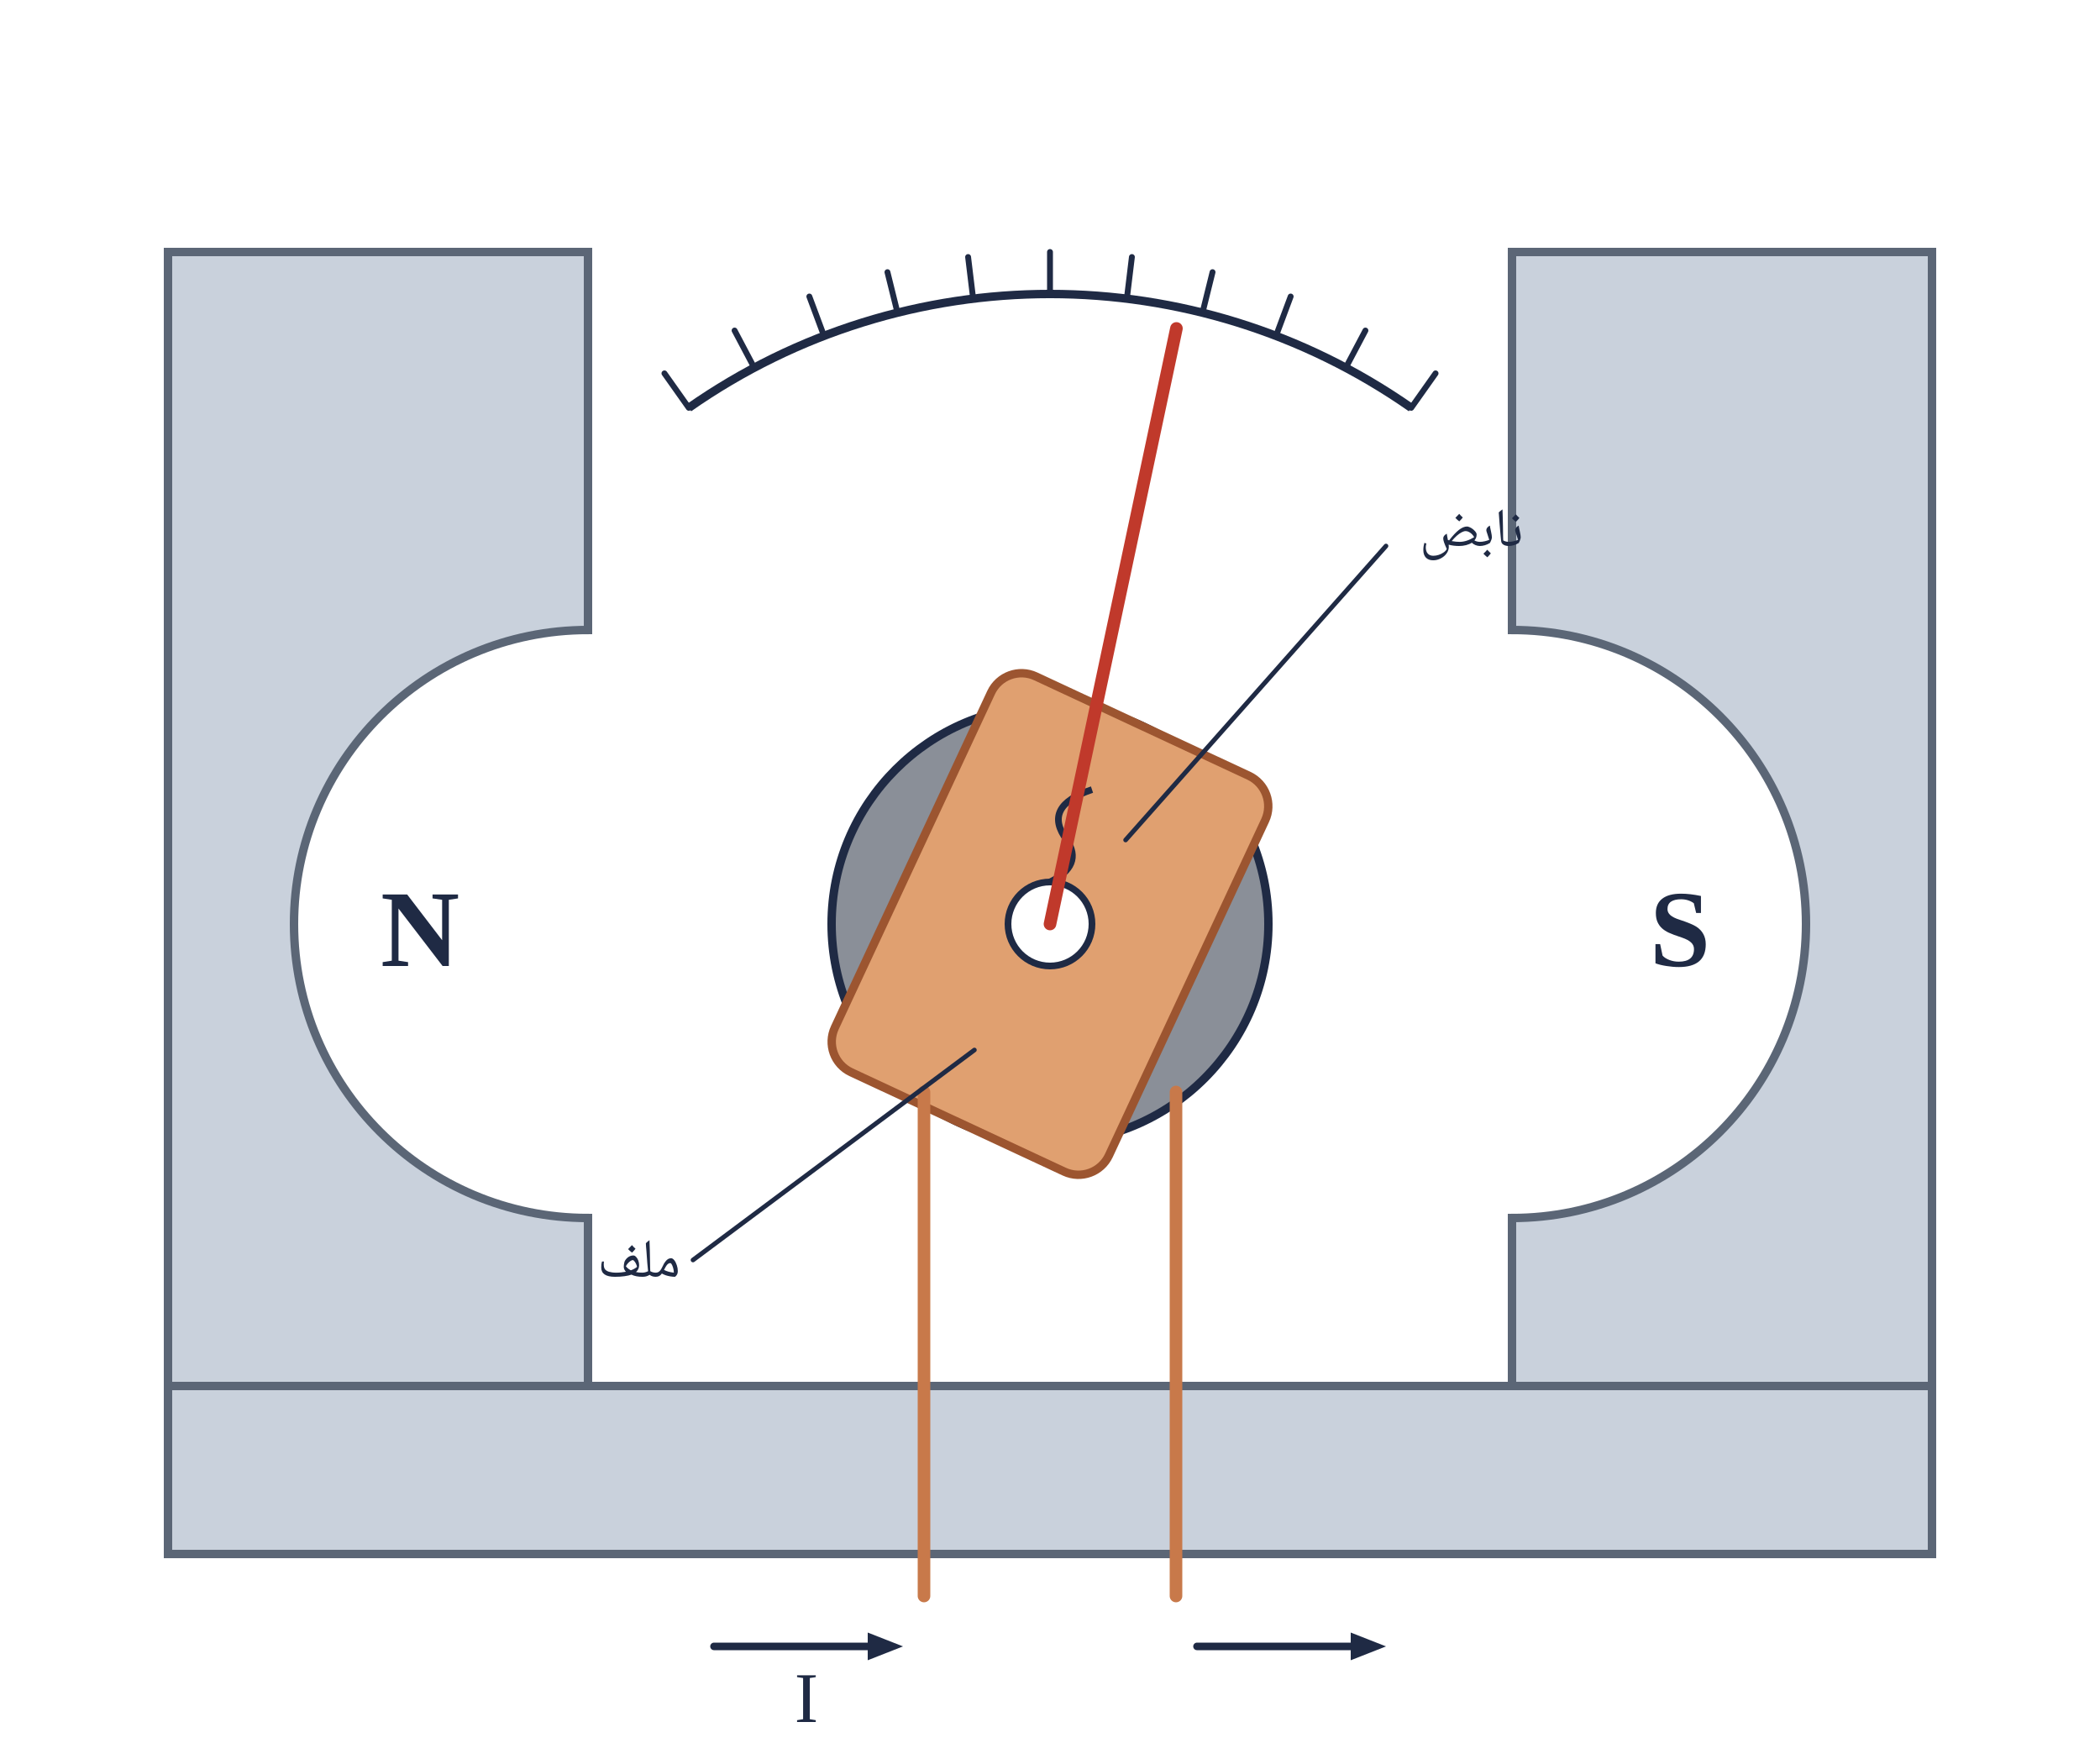
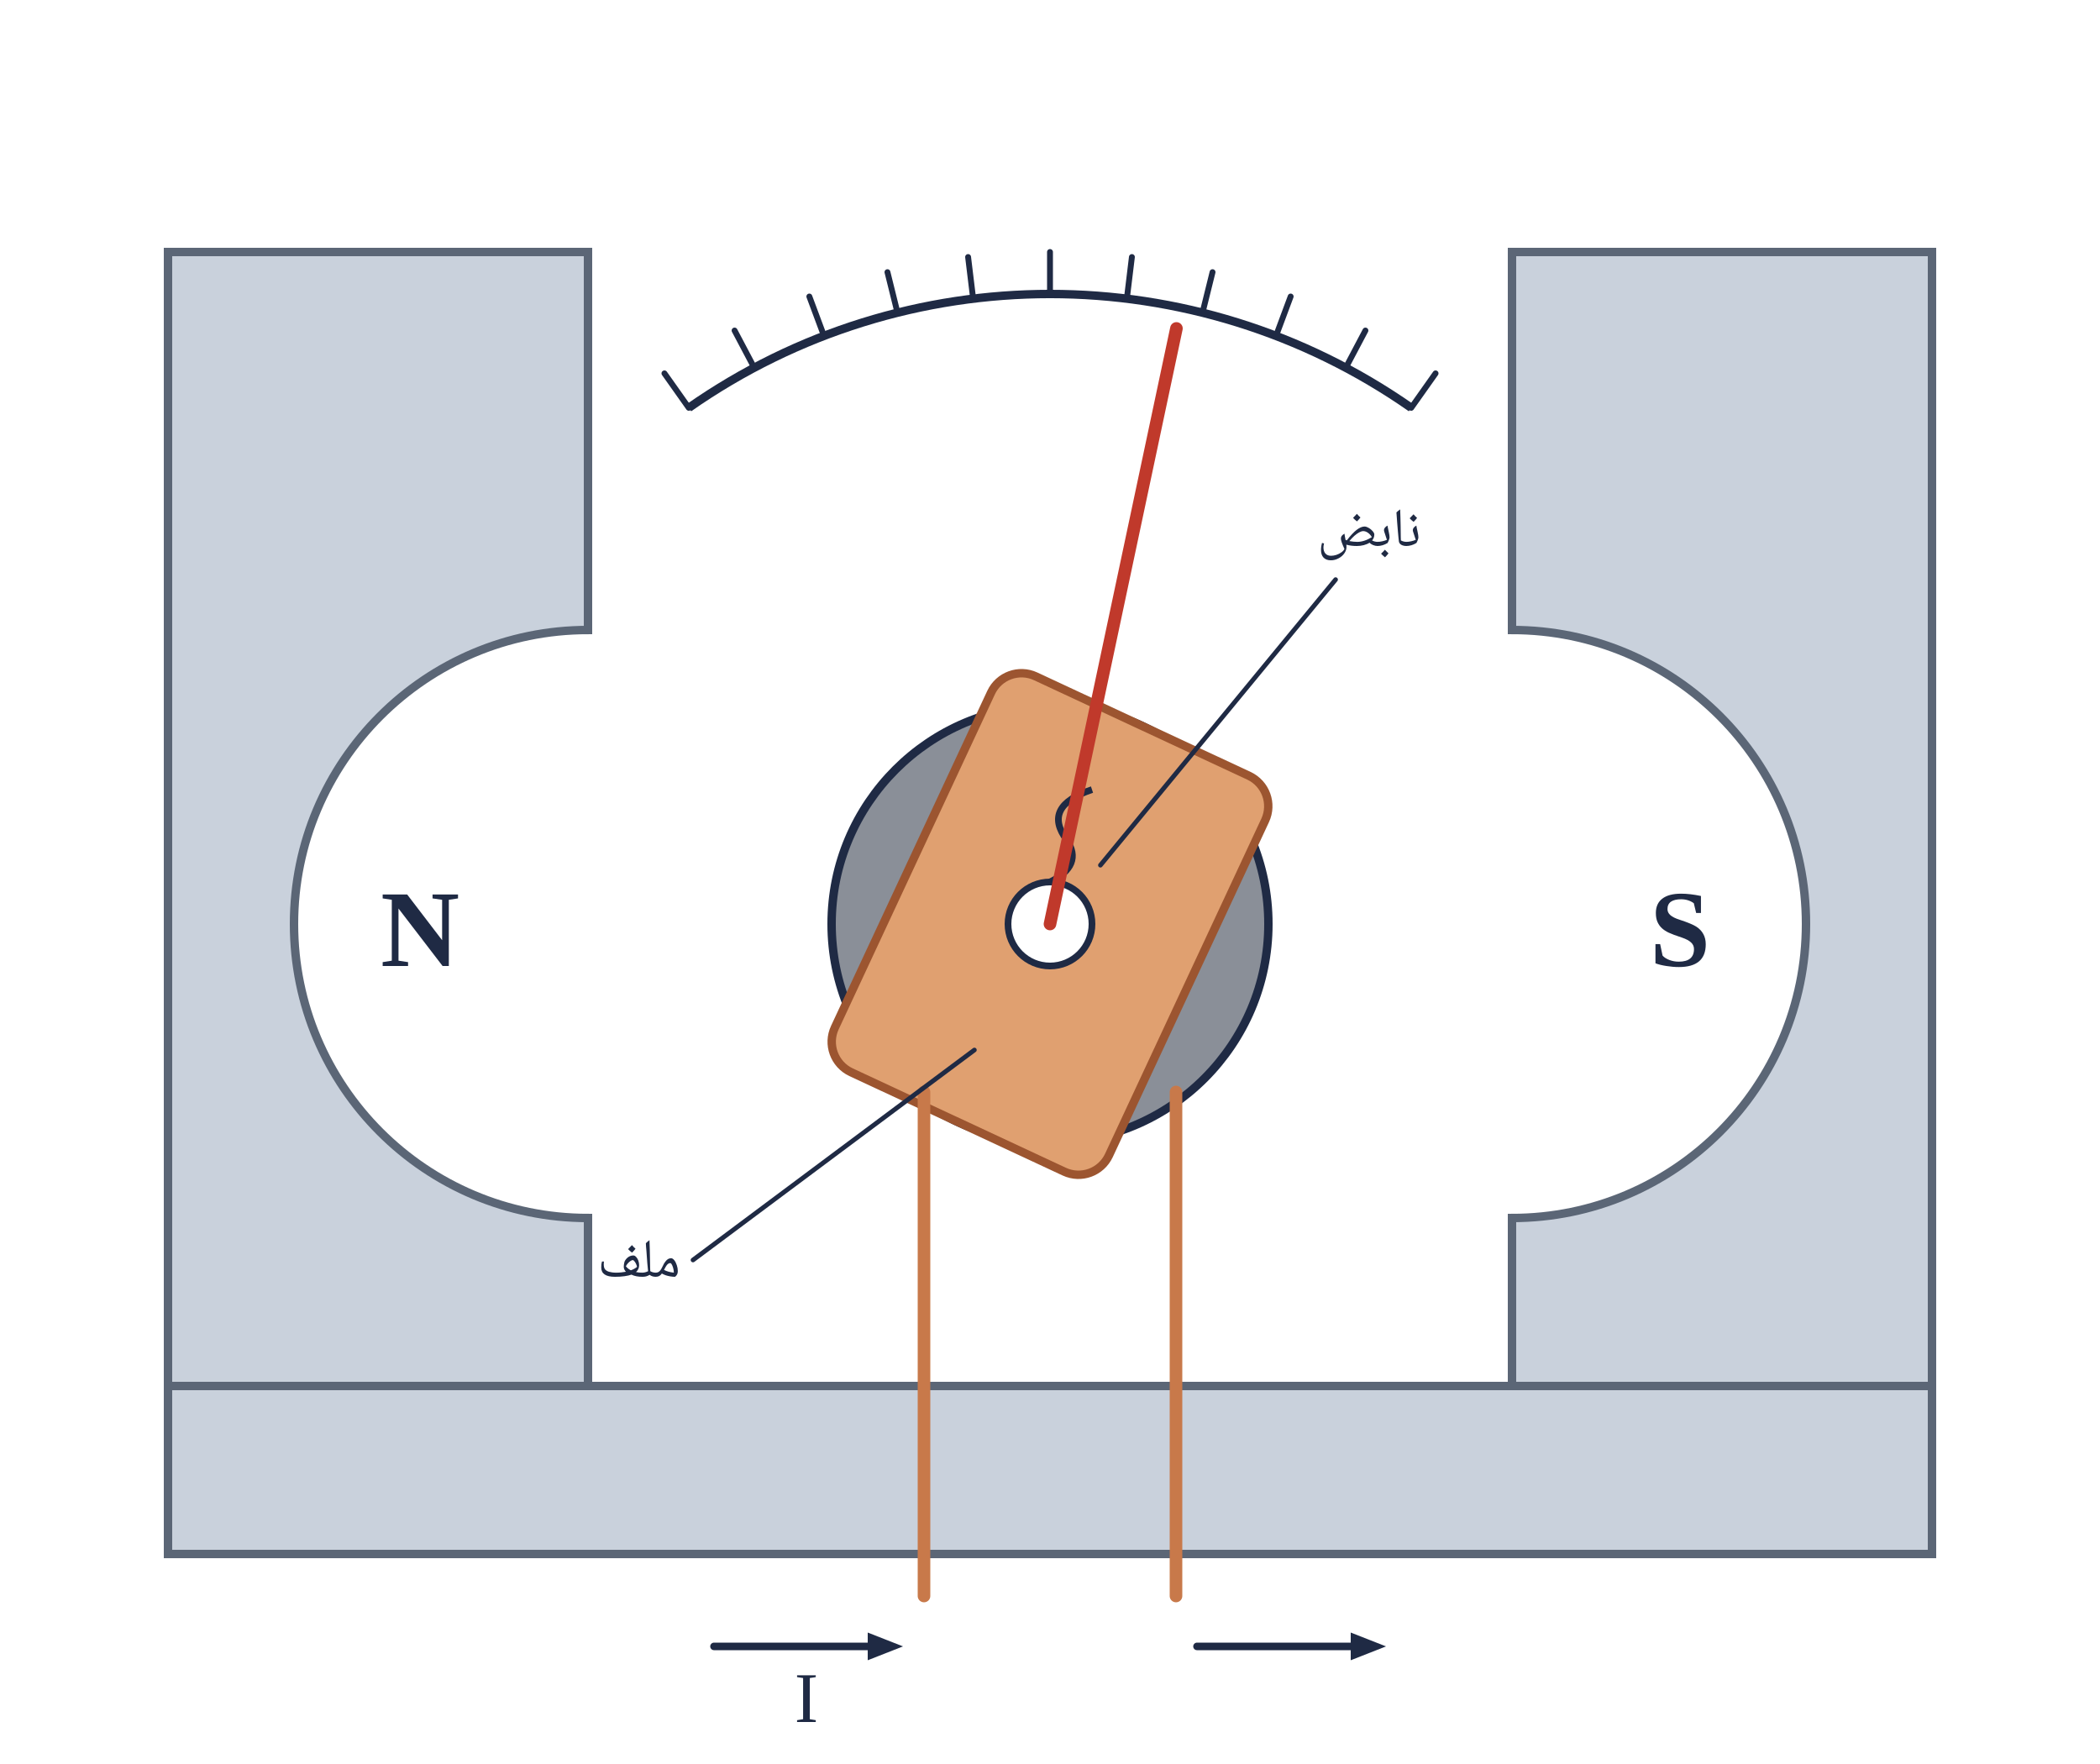
<svg xmlns="http://www.w3.org/2000/svg" viewBox="0 0 500 420" width="500" height="420">
  <rect width="500" height="420" fill="#fff" />
  <path d="M 40 60 L 140 60 L 140 150 A 70 70 0 0 0 140 290 L 140 330 L 40 330 Z" fill="#c9d1dc" stroke="#5b6676" stroke-width="2" />
  <path d="M 460 60 L 360 60 L 360 150 A 70 70 0 0 1 360 290 L 360 330 L 460 330 Z" fill="#c9d1dc" stroke="#5b6676" stroke-width="2" />
  <rect x="40.0" y="330.0" width="420" height="40" fill="#c9d1dc" stroke="#5b6676" stroke-width="2" />
  <text x="100.0" y="230.0" text-anchor="middle" font-size="26" fill="#1f2a44" font-weight="bold" font-family="'Times New Roman',Times,serif">N</text>
  <text x="400.0" y="230.0" text-anchor="middle" font-size="26" fill="#1f2a44" font-weight="bold" font-family="'Times New Roman',Times,serif">S</text>
  <circle cx="250" cy="220" r="52" fill="#8a8f98" stroke="#1f2a44" stroke-width="2" />
  <rect x="214" y="168" width="72" height="104" rx="8" fill="#e0a070" stroke="#9c5530" stroke-width="2" transform="rotate(25 250 220)" />
  <circle cx="250" cy="220" r="10" fill="#fff" stroke="#1f2a44" stroke-width="1.6" />
  <path d="M 250 210 q 8 -4 4 -10 q -6 -8 6 -12" fill="none" stroke="#1f2a44" stroke-width="1.6" />
  <line x1="250.0" y1="220.0" x2="280.1" y2="78.2" stroke="#c0392b" stroke-width="3" stroke-linecap="round" />
  <path d="M 164.0 97.1 A 150 150 0 0 1 336.0 97.1" fill="none" stroke="#1f2a44" stroke-width="2" />
  <line x1="164.0" y1="97.1" x2="158.2" y2="88.9" stroke="#1f2a44" stroke-width="1.4" stroke-linecap="round" />
  <line x1="179.6" y1="87.6" x2="174.9" y2="78.7" stroke="#1f2a44" stroke-width="1.4" stroke-linecap="round" />
  <line x1="196.2" y1="80.0" x2="192.7" y2="70.6" stroke="#1f2a44" stroke-width="1.4" stroke-linecap="round" />
  <line x1="213.7" y1="74.5" x2="211.3" y2="64.8" stroke="#1f2a44" stroke-width="1.4" stroke-linecap="round" />
  <line x1="231.7" y1="71.1" x2="230.5" y2="61.2" stroke="#1f2a44" stroke-width="1.4" stroke-linecap="round" />
  <line x1="250.0" y1="70.0" x2="250.0" y2="60.0" stroke="#1f2a44" stroke-width="1.4" stroke-linecap="round" />
  <line x1="268.3" y1="71.1" x2="269.5" y2="61.2" stroke="#1f2a44" stroke-width="1.4" stroke-linecap="round" />
  <line x1="286.3" y1="74.5" x2="288.7" y2="64.8" stroke="#1f2a44" stroke-width="1.4" stroke-linecap="round" />
  <line x1="303.8" y1="80.0" x2="307.3" y2="70.6" stroke="#1f2a44" stroke-width="1.4" stroke-linecap="round" />
  <line x1="320.4" y1="87.6" x2="325.1" y2="78.7" stroke="#1f2a44" stroke-width="1.4" stroke-linecap="round" />
  <line x1="336.0" y1="97.1" x2="341.8" y2="88.9" stroke="#1f2a44" stroke-width="1.4" stroke-linecap="round" />
  <line x1="220.0" y1="260.0" x2="220.0" y2="380.0" stroke="#c8794a" stroke-width="3" stroke-linecap="round" />
  <line x1="280.0" y1="260.0" x2="280.0" y2="380.0" stroke="#c8794a" stroke-width="3" stroke-linecap="round" />
  <line x1="170.0" y1="392.0" x2="209.6" y2="392.0" stroke="#1f2a44" stroke-width="1.8" stroke-linecap="round" />
  <polygon points="215.0,392.0 206.6,395.3 206.6,388.7" fill="#1f2a44" />
  <text x="192.0" y="410.0" text-anchor="middle" font-size="17" fill="#1f2a44" font-weight="normal" font-family="'Times New Roman',Times,serif">I</text>
  <line x1="285.0" y1="392.0" x2="324.6" y2="392.0" stroke="#1f2a44" stroke-width="1.8" stroke-linecap="round" />
  <polygon points="330.0,392.0 321.6,395.3 321.6,388.7" fill="#1f2a44" />
-   <line x1="268.0" y1="200.0" x2="330.0" y2="130.0" stroke="#1f2a44" stroke-width="1.1" stroke-linecap="round" />
-   <text x="338.0" y="130.0" text-anchor="end" font-size="13" fill="#1f2a44" font-weight="normal" font-family="'IBM Plex Sans Arabic','Noto Naskh Arabic',Tahoma,Arial,sans-serif" direction="rtl">نابض</text>
+   <line x1="262.0" y1="206.0" x2="318.0" y2="138.0" stroke="#1f2a44" stroke-width="1.1" stroke-linecap="round" />
+   <text x="326.0" y="130.0" text-anchor="middle" font-size="13" fill="#1f2a44" font-weight="normal" font-family="'IBM Plex Sans Arabic','Noto Naskh Arabic',Tahoma,Arial,sans-serif" direction="rtl">نابض</text>
  <line x1="232.0" y1="250.0" x2="165.0" y2="300.0" stroke="#1f2a44" stroke-width="1.1" stroke-linecap="round" />
  <text x="162.0" y="304.0" text-anchor="start" font-size="13" fill="#1f2a44" font-weight="normal" font-family="'IBM Plex Sans Arabic','Noto Naskh Arabic',Tahoma,Arial,sans-serif" direction="rtl">ملف</text>
</svg>
